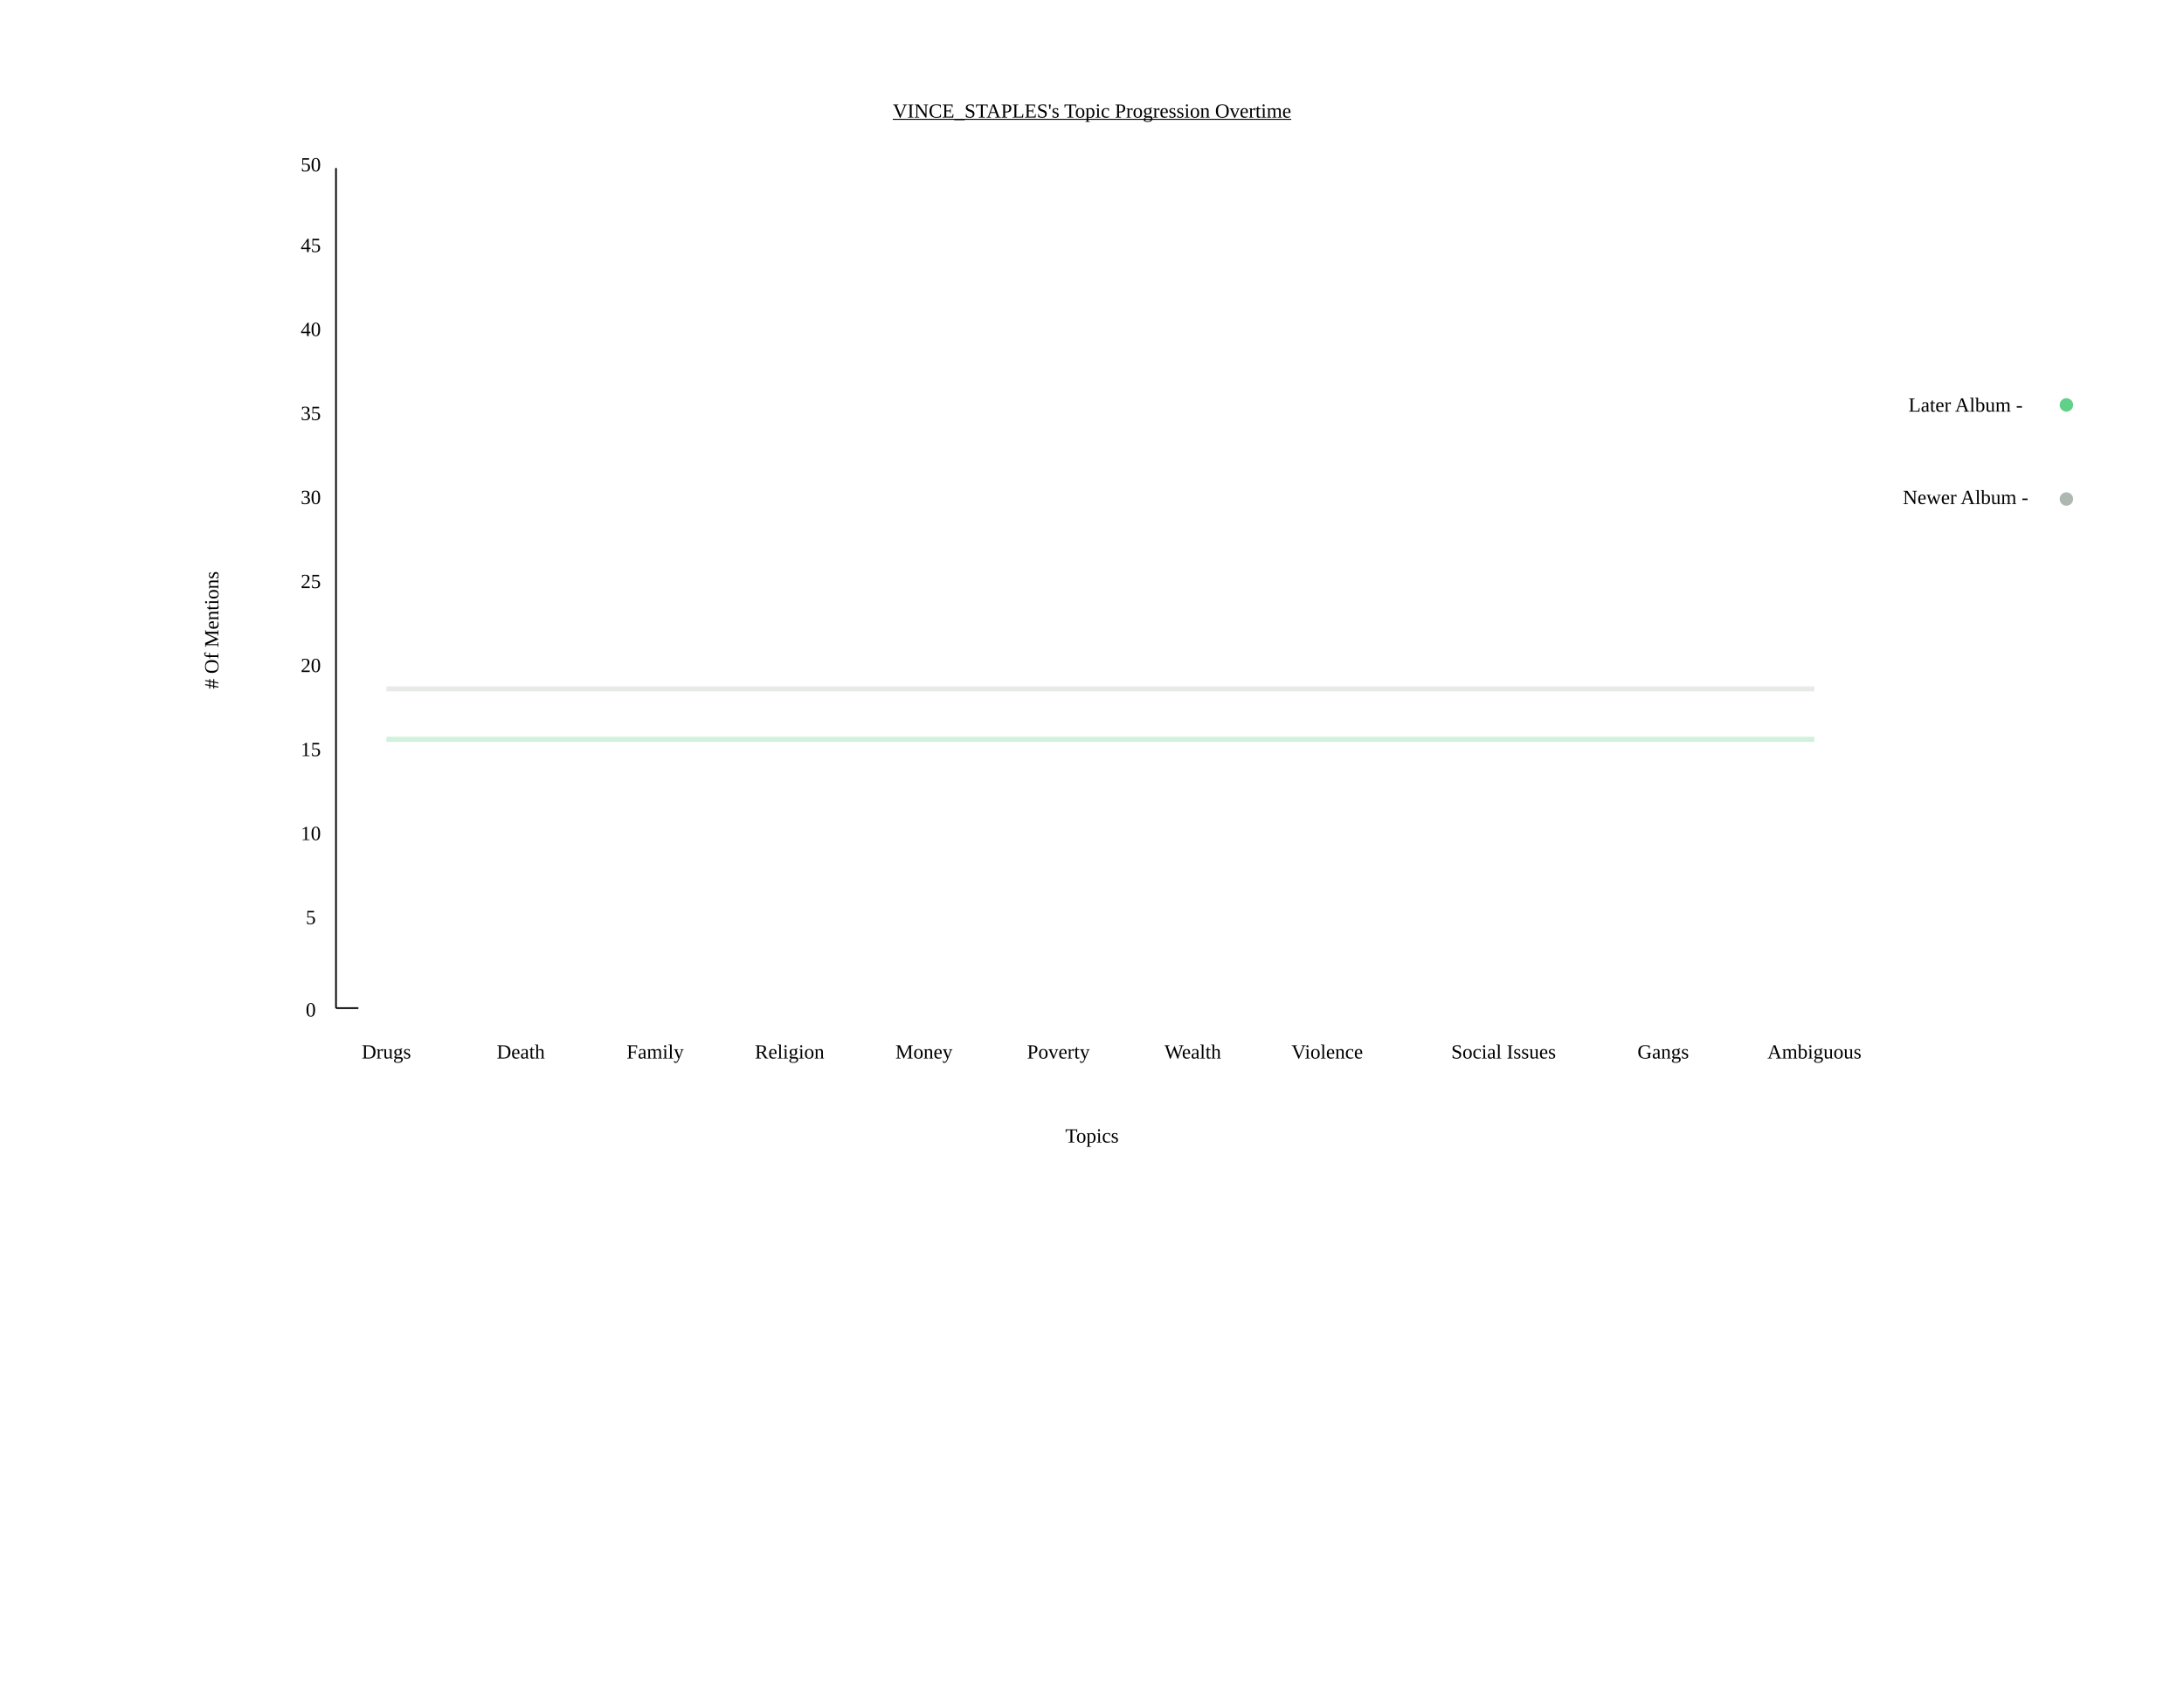
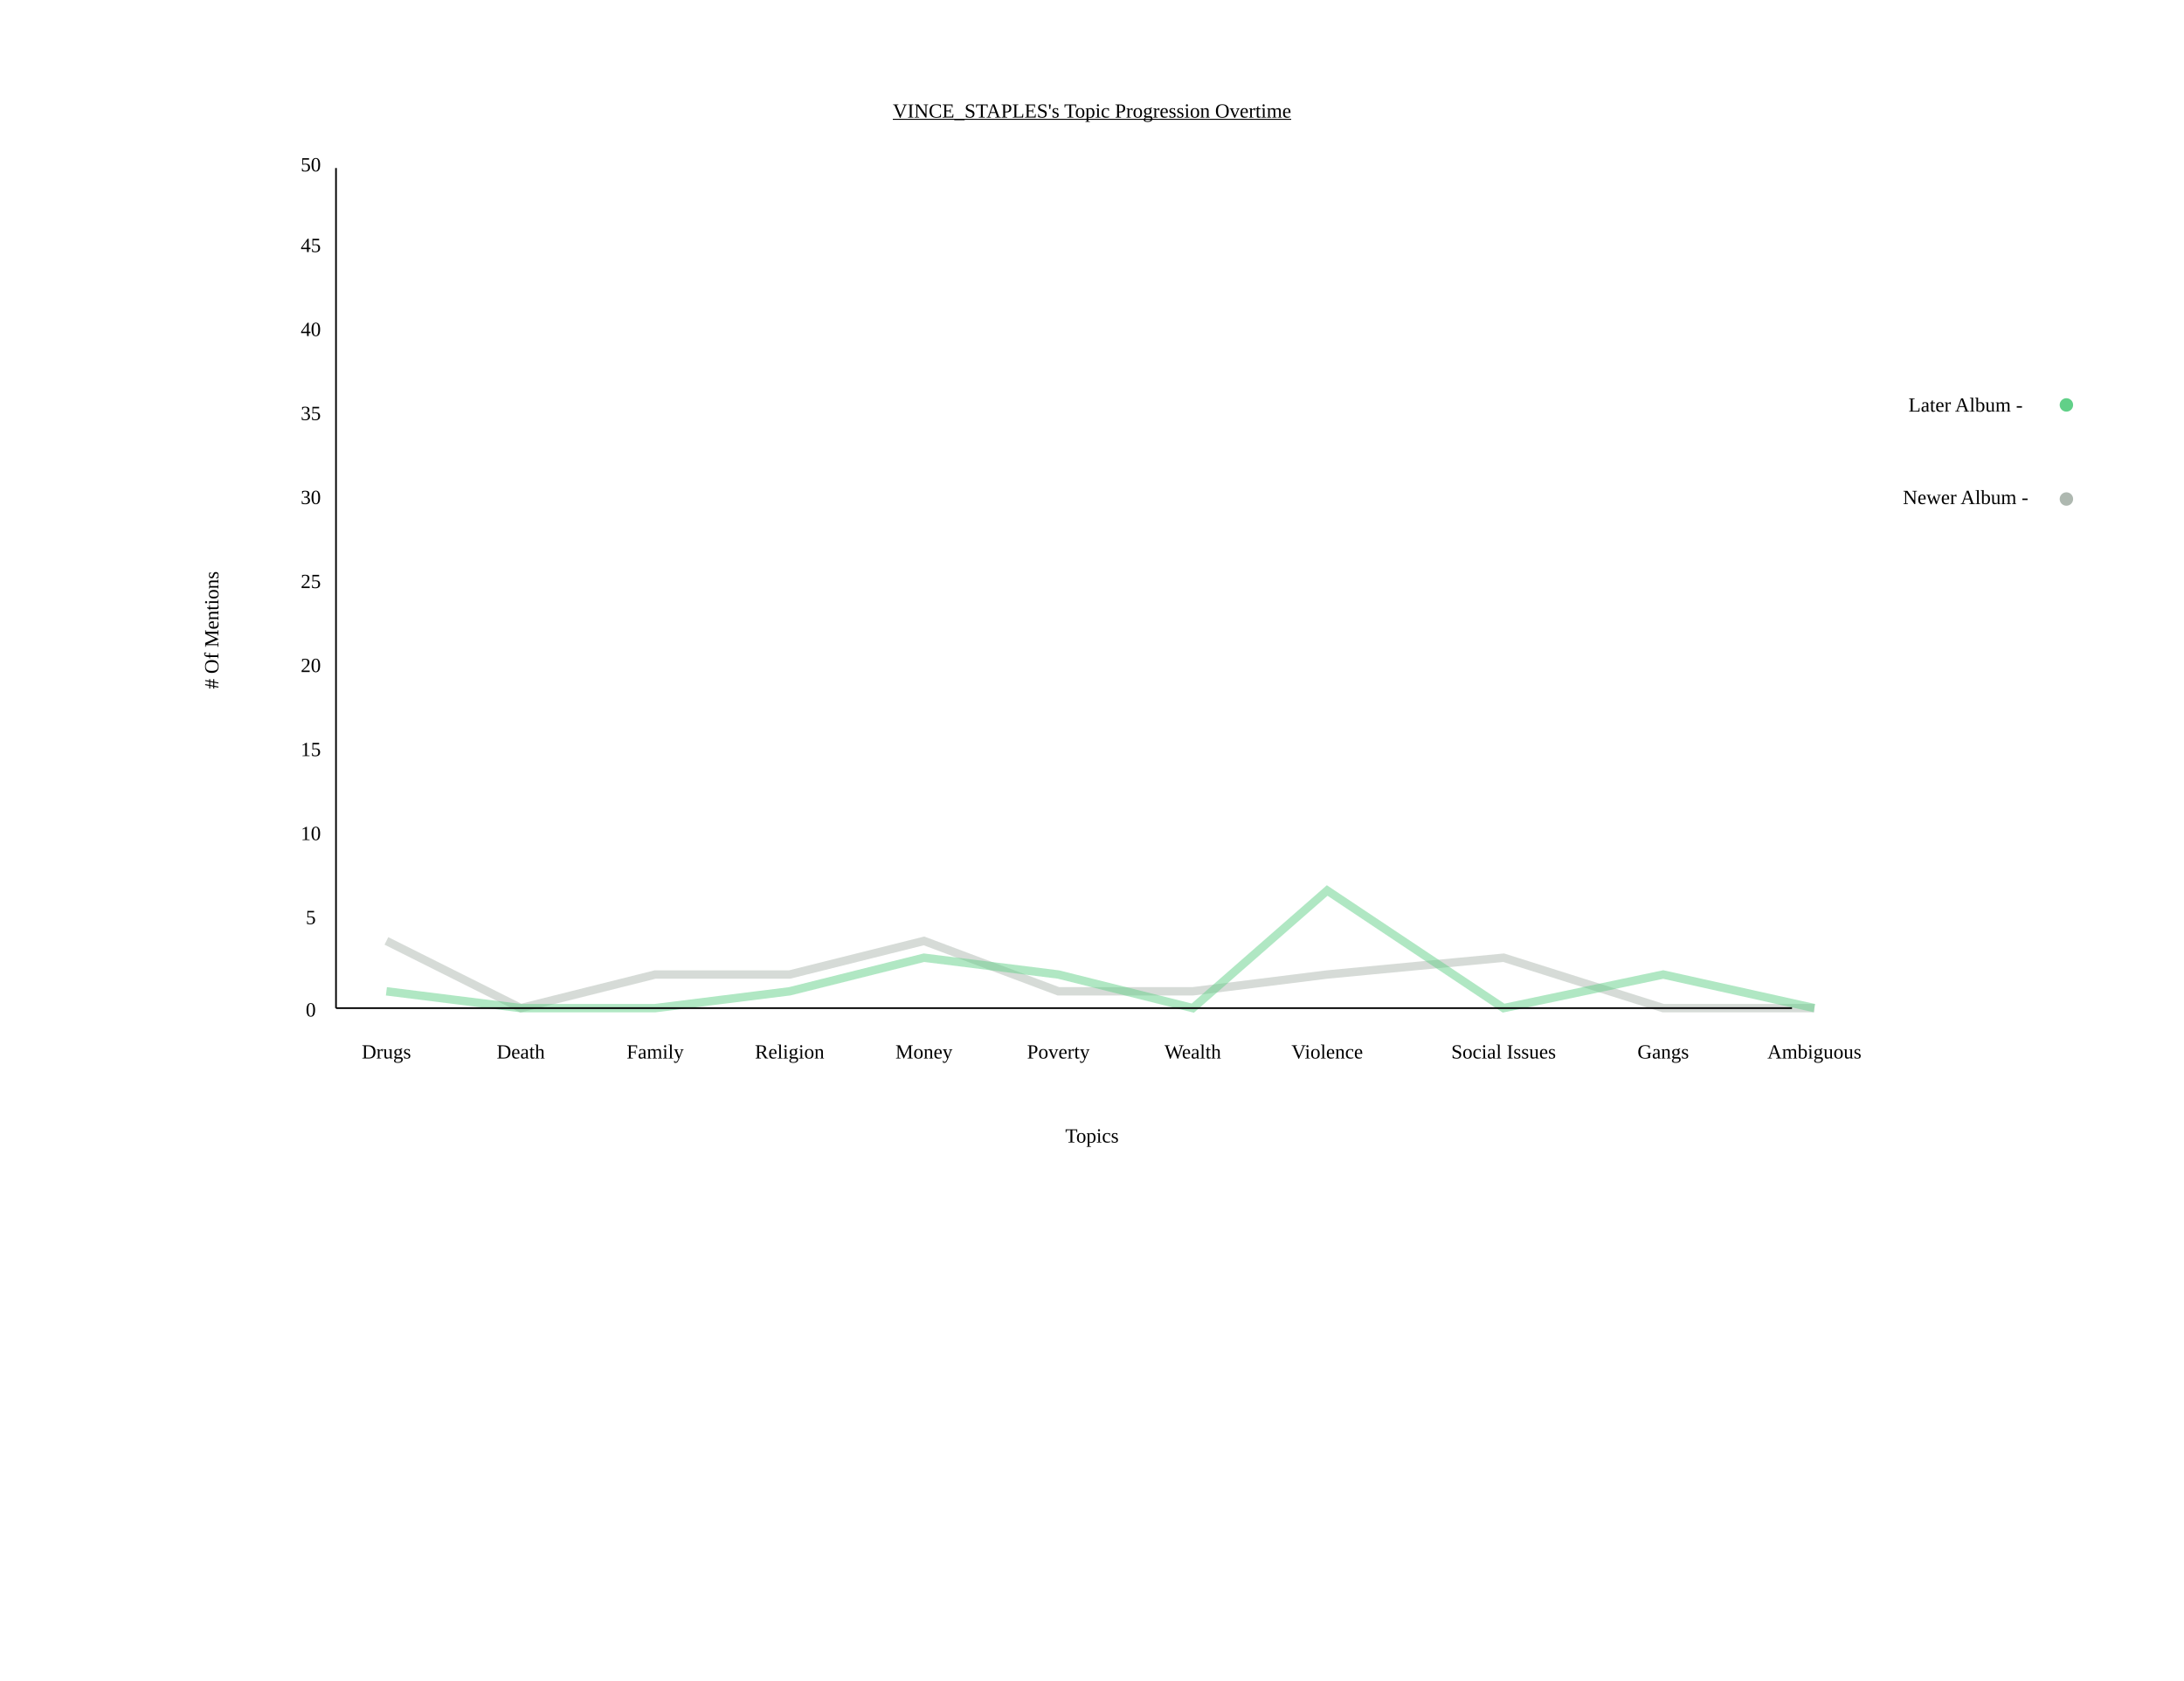
<svg xmlns="http://www.w3.org/2000/svg" width="1300" height="1000">
  <g transform="translate(200, 600)">
-     <polyline fill="none" stroke="#aeb8b0" stroke-width="3" opacity="0.3" points="                                     30, -190                                     110, -190                                     190,-190                                     270,-190                                     350,-190                                     430,-190                                     510,-190                                     590,-190                                     695,-190                                     790,-190                                     880,-190" />
-     <polyline fill="none" stroke="#61D088" stroke-width="3" opacity="0.3" points="                                     30, -160                                     110, -160                                     190,-160                                     270,-160                                     350,-160                                     430,-160                                     510,-160                                     590,-160                                     695,-160                                     790,-160                                     880,-160" />
-     <line x1="0" x2="13.333" y1="0" y2="0" stroke="black" />
+     <polyline fill="none" stroke="#aeb8b0" stroke-width="5" opacity="0.5" points="                                     30, -40                                     110, 0                                     190,-20                                     270,-20                                     350,-40                                     430,-10                                     510,-10                                     590,-20                                     695,-30                                     790,0                                     880,0" />
+     <polyline fill="none" stroke="#61D088" stroke-width="5" opacity="0.5" points="                                     30, -10                                     110, 0                                     190,0                                     270,-10                                     350,-30                                     430,-20                                     510,0                                     590,-70                                     695,0                                     790,-20                                     880,0" />
+     <line x1="0" x2="866.667" y1="0" y2="0" stroke="black" />
    <line x1="0" x2="0" y1="0" y2="-500" stroke="black" />
    <text x="450" y="-530" text-anchor="middle" text-decoration="underline">VINCE_STAPLES's Topic Progression Overtime</text>
    <text x="450" y="80" text-anchor="middle">Topics</text>
    <text x="200" y="50" transform=" translate(-120,10) rotate(270)"># Of
                        Mentions</text>
    <text x="30" y="30" text-anchor="middle">Drugs</text>
    <text x="110" y="30" text-anchor="middle">Death</text>
    <text x="190" y="30" text-anchor="middle">Family</text>
    <text x="270" y="30" text-anchor="middle">Religion</text>
    <text x="350" y="30" text-anchor="middle">Money</text>
    <text x="430" y="30" text-anchor="middle">Poverty</text>
    <text x="510" y="30" text-anchor="middle">Wealth</text>
    <text x="590" y="30" text-anchor="middle">Violence</text>
    <text x="695" y="30" text-anchor="middle">Social Issues</text>
    <text x="790" y="30" text-anchor="middle">Gangs</text>
    <text x="880" y="30" text-anchor="middle">Ambiguous</text>
    <text x="-15" y="5" text-anchor="middle">0</text>
    <text x="-15" y="-50" text-anchor="middle">5</text>
    <text x="-15" y="-100" text-anchor="middle">10</text>
    <text x="-15" y="-150" text-anchor="middle">15</text>
    <text x="-15" y="-200" text-anchor="middle">20</text>
    <text x="-15" y="-250" text-anchor="middle">25</text>
    <text x="-15" y="-300" text-anchor="middle">30</text>
    <text x="-15" y="-350" text-anchor="middle">35</text>
    <text x="-15" y="-400" text-anchor="middle">40</text>
    <text x="-15" y="-450" text-anchor="middle">45</text>
    <text x="-15" y="-498" text-anchor="middle">50</text>
    <text x="970" y="-355" text-anchor="middle" font-size="12">Later Album
                        -</text>
    <text x="970" y="-300" text-anchor="middle" font-size="12">Newer Album
                        -</text>
    <circle cx="1030" cy="-359" r="4" fill="#61D088" />
    <circle cx="1030" cy="-303" r="4" fill="#aeb8b0" />
  </g>
</svg>
